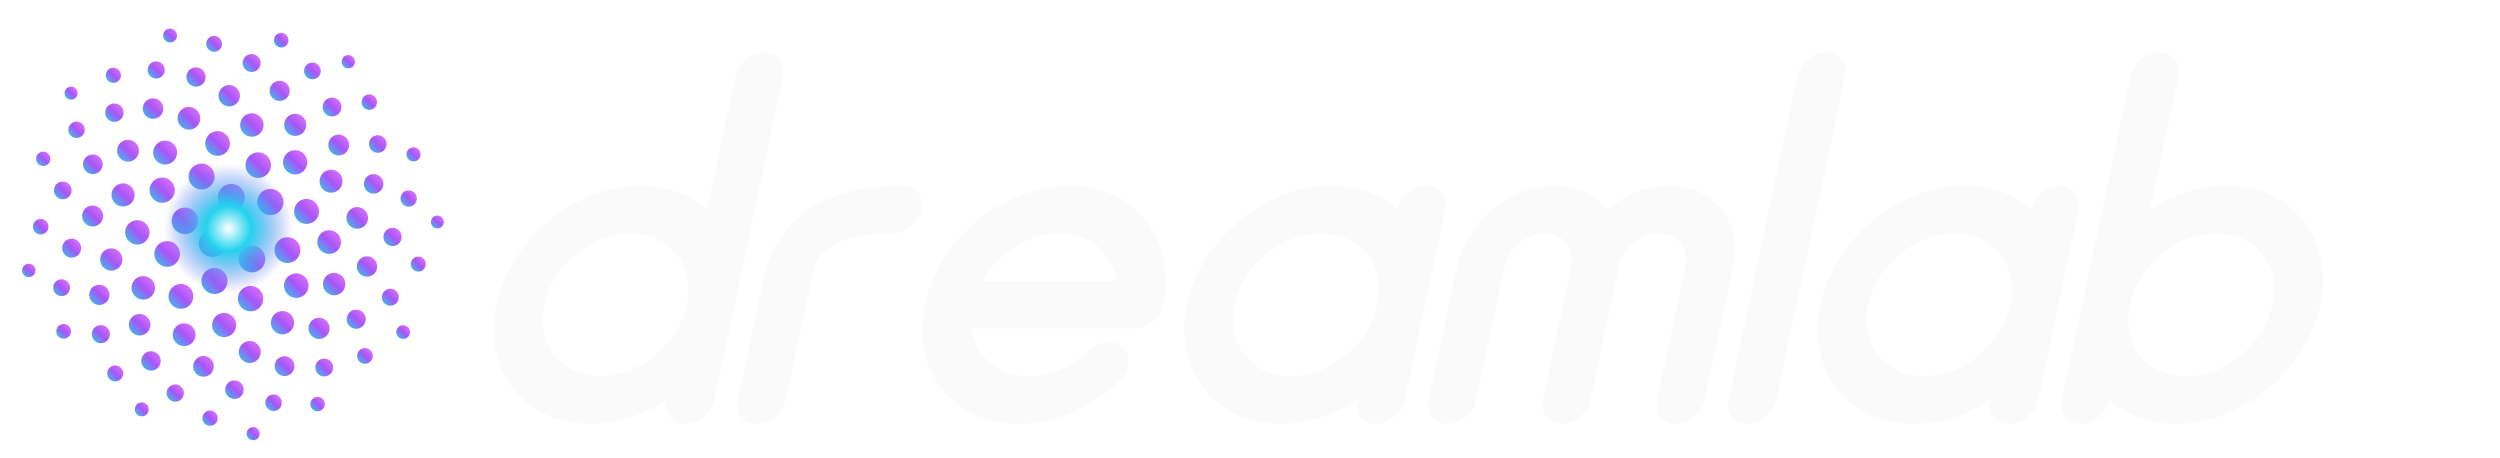
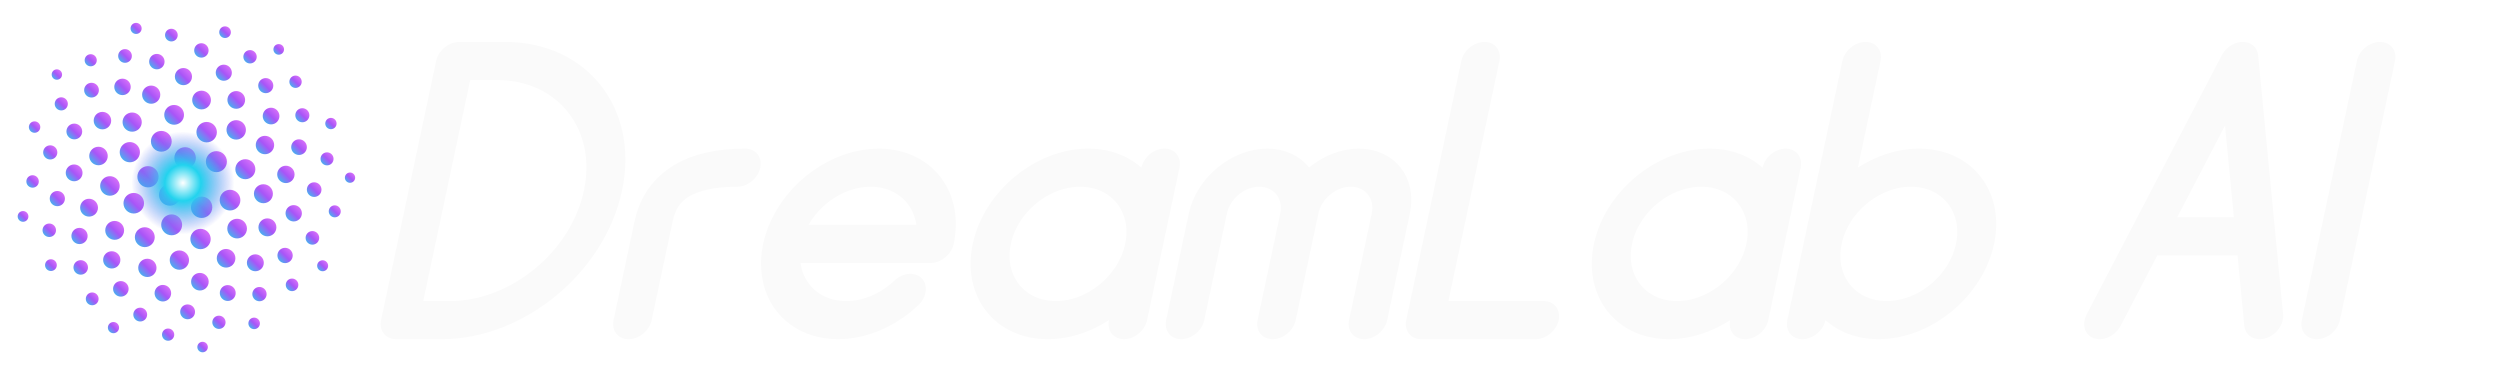
- <svg xmlns="http://www.w3.org/2000/svg" viewBox="0 0 525 96" width="525" height="96" role="img" aria-label="DreamLab">
+ <svg xmlns="http://www.w3.org/2000/svg" viewBox="0 0 656 96" width="656" height="96" role="img" aria-label="DreamLab AI">
  <g transform="scale(1.5)">
    <defs>
      <radialGradient id="gfl-core">
        <stop offset="0" stop-color="#fff" />
        <stop offset=".35" stop-color="#22D3EE" />
        <stop offset="1" stop-color="#6366F1" stop-opacity="0" />
      </radialGradient>
      <linearGradient id="gfl-f" x1="0" y1="1" x2="1" y2="0">
        <stop offset="0" stop-color="#22D3EE" />
        <stop offset=".5" stop-color="#A855F7" />
        <stop offset="1" stop-color="#E879F9" />
      </linearGradient>
    </defs>
    <style>
    .s{animation:tw 4s ease-in-out infinite}
    .core{transform-box:fill-box;transform-origin:center;animation:br 5s ease-in-out infinite}
    .field{transform-origin:32px 32px;animation:spin 60s linear infinite}
    @keyframes tw{0%,100%{opacity:.35}50%{opacity:1}}
    @keyframes br{0%,100%{transform:scale(.85);opacity:.85}50%{transform:scale(1.08);opacity:1}}
    @keyframes spin{to{transform:rotate(360deg)}}
    @media (prefers-reduced-motion:reduce){*{animation:none!important}}
  </style>
    <g class="field" fill="url(#gfl-f)">
      <circle class="s" cx="29.71" cy="34.09" r="1.89" style="animation-delay:0.04s" />
      <circle class="s" cx="32.38" cy="27.63" r="1.88" style="animation-delay:0.09s" />
      <circle class="s" cx="35.27" cy="36.26" r="1.87" style="animation-delay:0.14s" />
      <circle class="s" cx="25.89" cy="30.92" r="1.86" style="animation-delay:0.18s" />
      <circle class="s" cx="37.85" cy="28.28" r="1.84" style="animation-delay:0.22s" />
      <circle class="s" cx="30.03" cy="39.33" r="1.83" style="animation-delay:0.27s" />
      <circle class="s" cx="28.22" cy="24.72" r="1.82" style="animation-delay:0.32s" />
      <circle class="s" cx="40.24" cy="35.01" r="1.81" style="animation-delay:0.36s" />
      <circle class="s" cx="23.40" cy="35.55" r="1.80" style="animation-delay:0.40s" />
      <circle class="s" cx="36.15" cy="23.12" r="1.79" style="animation-delay:0.45s" />
      <circle class="s" cx="35.08" cy="41.81" r="1.78" style="animation-delay:0.49s" />
      <circle class="s" cx="22.71" cy="26.62" r="1.77" style="animation-delay:0.54s" />
      <circle class="s" cx="42.92" cy="29.60" r="1.75" style="animation-delay:0.58s" />
      <circle class="s" cx="25.33" cy="41.49" r="1.74" style="animation-delay:0.63s" />
      <circle class="s" cx="30.46" cy="20.09" r="1.73" style="animation-delay:0.67s" />
      <circle class="s" cx="41.48" cy="39.99" r="1.72" style="animation-delay:0.72s" />
      <circle class="s" cx="19.23" cy="32.53" r="1.71" style="animation-delay:0.77s" />
      <circle class="s" cx="41.32" cy="22.72" r="1.70" style="animation-delay:0.81s" />
      <circle class="s" cx="31.38" cy="45.50" r="1.69" style="animation-delay:0.85s" />
      <circle class="s" cx="23.12" cy="21.36" r="1.68" style="animation-delay:0.90s" />
      <circle class="s" cx="46.08" cy="33.89" r="1.66" style="animation-delay:0.94s" />
      <circle class="s" cx="20.06" cy="40.30" r="1.65" style="animation-delay:0.99s" />
      <circle class="s" cx="35.26" cy="17.50" r="1.64" style="animation-delay:1.03s" />
      <circle class="s" cx="39.55" cy="45.18" r="1.63" style="animation-delay:1.08s" />
      <circle class="s" cx="17.23" cy="27.29" r="1.62" style="animation-delay:1.13s" />
      <circle class="s" cx="46.35" cy="25.37" r="1.61" style="animation-delay:1.17s" />
      <circle class="s" cx="25.78" cy="46.86" r="1.60" style="animation-delay:1.21s" />
      <circle class="s" cx="26.45" cy="16.56" r="1.59" style="animation-delay:1.26s" />
      <circle class="s" cx="46.78" cy="39.77" r="1.57" style="animation-delay:1.30s" />
      <circle class="s" cx="15.58" cy="36.33" r="1.56" style="animation-delay:1.35s" />
      <circle class="s" cx="41.33" cy="17.48" r="1.55" style="animation-delay:1.40s" />
      <circle class="s" cx="34.97" cy="49.28" r="1.54" style="animation-delay:1.44s" />
      <circle class="s" cx="17.92" cy="21.10" r="1.53" style="animation-delay:1.48s" />
      <circle class="s" cx="50.01" cy="30.51" r="1.52" style="animation-delay:1.53s" />
      <circle class="s" cx="19.55" cy="45.46" r="1.51" style="animation-delay:1.57s" />
      <circle class="s" cx="32.09" cy="13.40" r="1.50" style="animation-delay:1.62s" />
      <circle class="s" cx="44.67" cy="45.97" r="1.48" style="animation-delay:1.67s" />
      <circle class="s" cx="12.97" cy="30.24" r="1.47" style="animation-delay:1.71s" />
      <circle class="s" cx="47.42" cy="20.30" r="1.46" style="animation-delay:1.75s" />
      <circle class="s" cx="28.49" cy="51.29" r="1.45" style="animation-delay:1.80s" />
      <circle class="s" cx="21.43" cy="15.20" r="1.44" style="animation-delay:1.84s" />
      <circle class="s" cx="51.38" cy="37.31" r="1.43" style="animation-delay:1.89s" />
      <circle class="s" cx="13.91" cy="41.28" r="1.42" style="animation-delay:1.93s" />
      <circle class="s" cx="39.15" cy="12.72" r="1.41" style="animation-delay:1.98s" />
      <circle class="s" cx="39.84" cy="51.26" r="1.39" style="animation-delay:2.02s" />
      <circle class="s" cx="13.00" cy="23.00" r="1.38" style="animation-delay:2.07s" />
      <circle class="s" cx="52.31" cy="25.74" r="1.37" style="animation-delay:2.11s" />
      <circle class="s" cx="21.14" cy="50.53" r="1.36" style="animation-delay:2.16s" />
      <circle class="s" cx="27.44" cy="10.78" r="1.35" style="animation-delay:2.21s" />
      <circle class="s" cx="49.87" cy="44.69" r="1.34" style="animation-delay:2.25s" />
      <circle class="s" cx="10.03" cy="34.74" r="1.33" style="animation-delay:2.29s" />
      <circle class="s" cx="46.49" cy="14.98" r="1.32" style="animation-delay:2.34s" />
      <circle class="s" cx="32.82" cy="54.55" r="1.30" style="animation-delay:2.38s" />
      <circle class="s" cx="16.01" cy="15.77" r="1.29" style="animation-delay:2.43s" />
      <circle class="s" cx="54.96" cy="33.17" r="1.28" style="animation-delay:2.48s" />
      <circle class="s" cx="14.12" cy="46.78" r="1.27" style="animation-delay:2.52s" />
      <circle class="s" cx="35.23" cy="8.82" r="1.26" style="animation-delay:2.56s" />
      <circle class="s" cx="45.39" cy="51.45" r="1.25" style="animation-delay:2.61s" />
      <circle class="s" cx="8.79" cy="26.66" r="1.24" style="animation-delay:2.65s" />
      <circle class="s" cx="52.89" cy="20.16" r="1.23" style="animation-delay:2.70s" />
      <circle class="s" cx="24.53" cy="55.03" r="1.21" style="animation-delay:2.75s" />
      <circle class="s" cx="21.87" cy="9.79" r="1.20" style="animation-delay:2.79s" />
      <circle class="s" cx="54.65" cy="41.61" r="1.19" style="animation-delay:2.83s" />
      <circle class="s" cx="8.62" cy="40.28" r="1.18" style="animation-delay:2.88s" />
      <circle class="s" cx="43.74" cy="9.93" r="1.17" style="animation-delay:2.92s" />
      <circle class="s" cx="38.30" cy="56.38" r="1.16" style="animation-delay:2.97s" />
      <circle class="s" cx="10.72" cy="18.17" r="1.15" style="animation-delay:3.01s" />
      <circle class="s" cx="57.21" cy="27.79" r="1.14" style="animation-delay:3.06s" />
      <circle class="s" cx="16.13" cy="52.28" r="1.12" style="animation-delay:3.10s" />
      <circle class="s" cx="29.98" cy="6.14" r="1.11" style="animation-delay:3.15s" />
      <circle class="s" cx="51.09" cy="49.83" r="1.10" style="animation-delay:3.19s" />
      <circle class="s" cx="5.70" cy="31.74" r="1.09" style="animation-delay:3.24s" />
      <circle class="s" cx="51.70" cy="14.30" r="1.08" style="animation-delay:3.28s" />
      <circle class="s" cx="29.41" cy="58.54" r="1.07" style="animation-delay:3.33s" />
      <circle class="s" cx="15.87" cy="10.54" r="1.06" style="animation-delay:3.38s" />
      <circle class="s" cx="58.56" cy="36.97" r="1.05" style="animation-delay:3.42s" />
      <circle class="s" cx="8.91" cy="46.38" r="1.03" style="animation-delay:3.46s" />
      <circle class="s" cx="39.37" cy="5.63" r="1.02" style="animation-delay:3.51s" />
      <circle class="s" cx="44.46" cy="56.57" r="1.01" style="animation-delay:3.55s" />
      <circle class="s" cx="6.05" cy="22.23" r="1.00" style="animation-delay:3.60s" />
      <circle class="s" cx="57.89" cy="21.61" r="0.99" style="animation-delay:3.65s" />
      <circle class="s" cx="19.85" cy="57.31" r="0.98" style="animation-delay:3.69s" />
      <circle class="s" cx="23.81" cy="4.97" r="0.97" style="animation-delay:3.73s" />
      <circle class="s" cx="56.44" cy="46.49" r="0.96" style="animation-delay:3.78s" />
      <circle class="s" cx="4.03" cy="37.86" r="0.94" style="animation-delay:3.82s" />
      <circle class="s" cx="48.76" cy="8.64" r="0.93" style="animation-delay:3.87s" />
      <circle class="s" cx="35.44" cy="60.71" r="0.92" style="animation-delay:3.92s" />
      <circle class="s" cx="9.95" cy="13.04" r="0.91" style="animation-delay:3.96s" />
      <circle class="s" cx="61.23" cy="31.08" r="0.90" style="animation-delay:0.00s" />
    </g>
    <circle class="core" cx="32" cy="32" r="9" fill="url(#gfl-core)" />
  </g>
  <g transform="translate(122,4) skewX(-12)">
-     <path d="M0,60 a20,20 0 1,0 40,0 a20,20 0 1,0 -40,0 M40,12 V80 M55,80 V54 Q55,40 75,40 M90,60 H130 A20,20 0 1,0 125.32,72.86 M145,60 a20,20 0 1,0 40,0 a20,20 0 1,0 -40,0 M185,40 V80 M200,80 V52 a12,12 0 0,1 24,0 V80 M224,52 a12,12 0 0,1 24,0 V80 M263,12 V80 M278,60 a20,20 0 1,0 40,0 a20,20 0 1,0 -40,0 M318,40 V80 M333,12 V80 M333,60 a20,20 0 1,0 40,0 a20,20 0 1,0 -40,0" fill="none" stroke="#FAFAFA" stroke-width="10" stroke-linecap="round" stroke-linejoin="round" />
+     <path d="M0,12 H12 A34,34 0 0,1 12,80 H0 Z M61,80 V54 Q61,40 81,40 M96,60 H136 A20,20 0 1,0 131.32,72.86 M151,60 a20,20 0 1,0 40,0 a20,20 0 1,0 -40,0 M191,40 V80 M206,80 V52 a12,12 0 0,1 24,0 V80 M230,52 a12,12 0 0,1 24,0 V80 M269,12 V80 H299 M314,60 a20,20 0 1,0 40,0 a20,20 0 1,0 -40,0 M354,40 V80 M369,12 V80 M369,60 a20,20 0 1,0 40,0 a20,20 0 1,0 -40,0 M447,80 L468,12 L489,80 M456,58 H480 M504,12 V80" fill="none" stroke="#FAFAFA" stroke-width="10" stroke-linecap="round" stroke-linejoin="round" />
  </g>
</svg>
